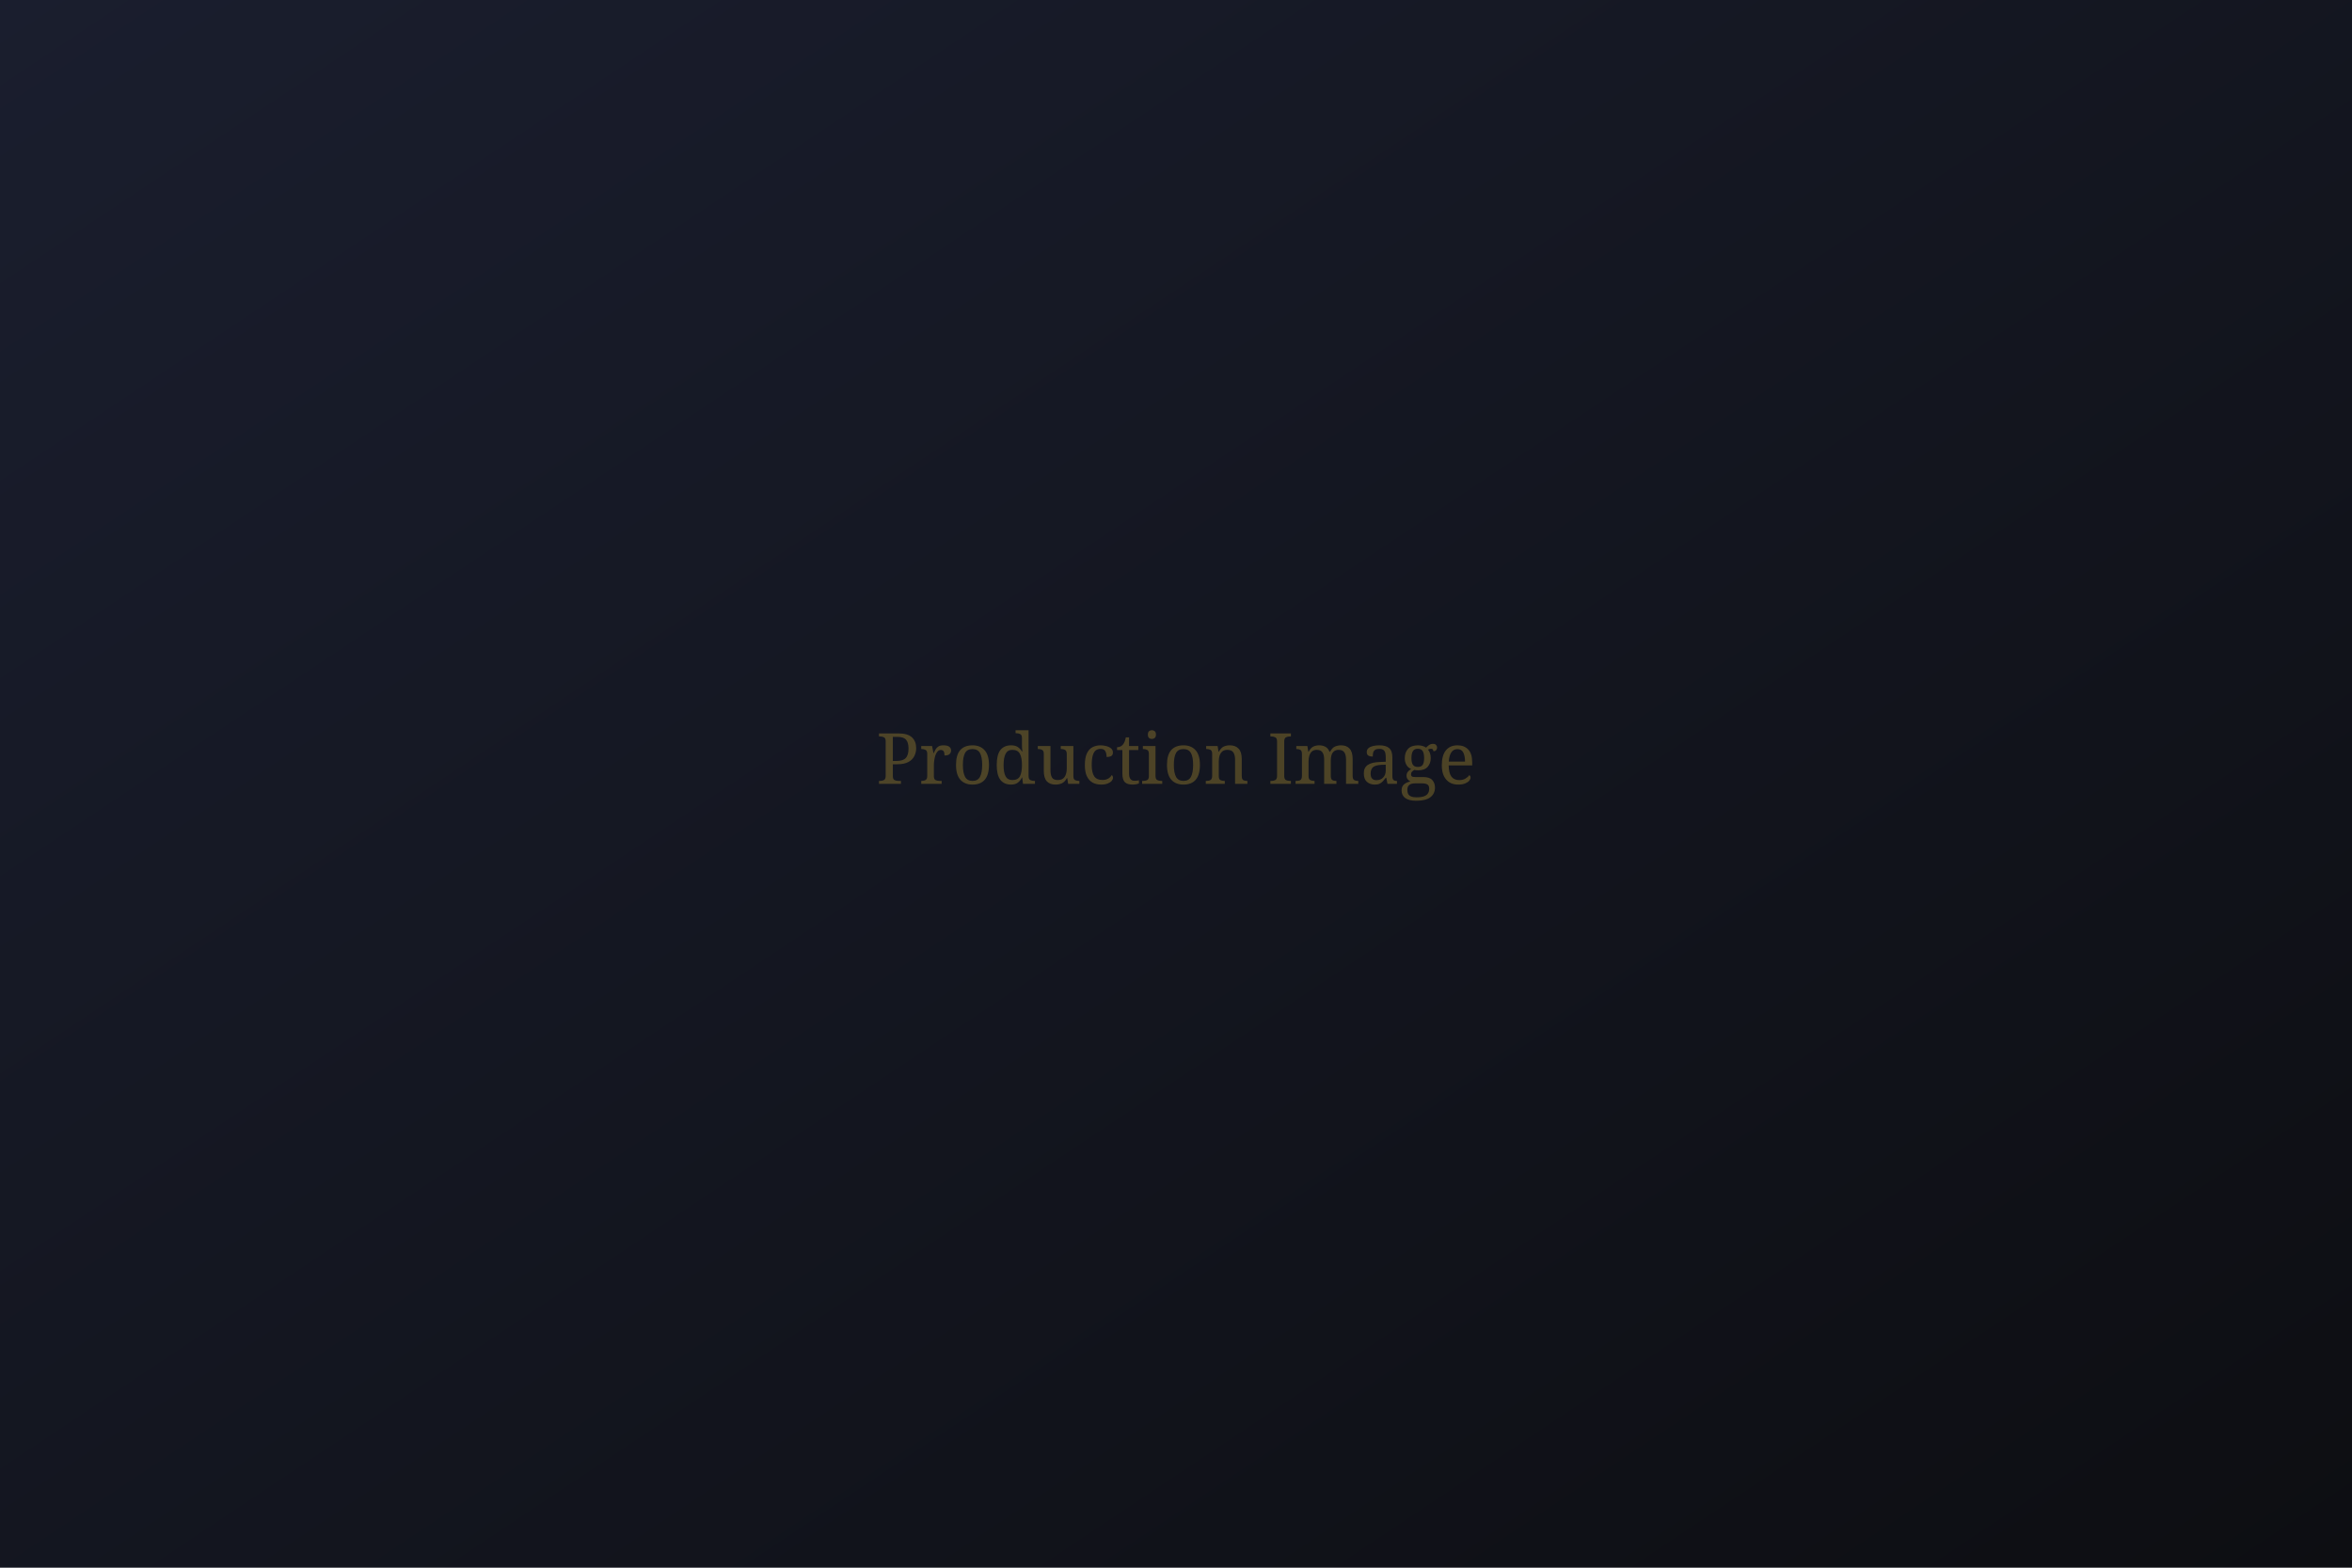
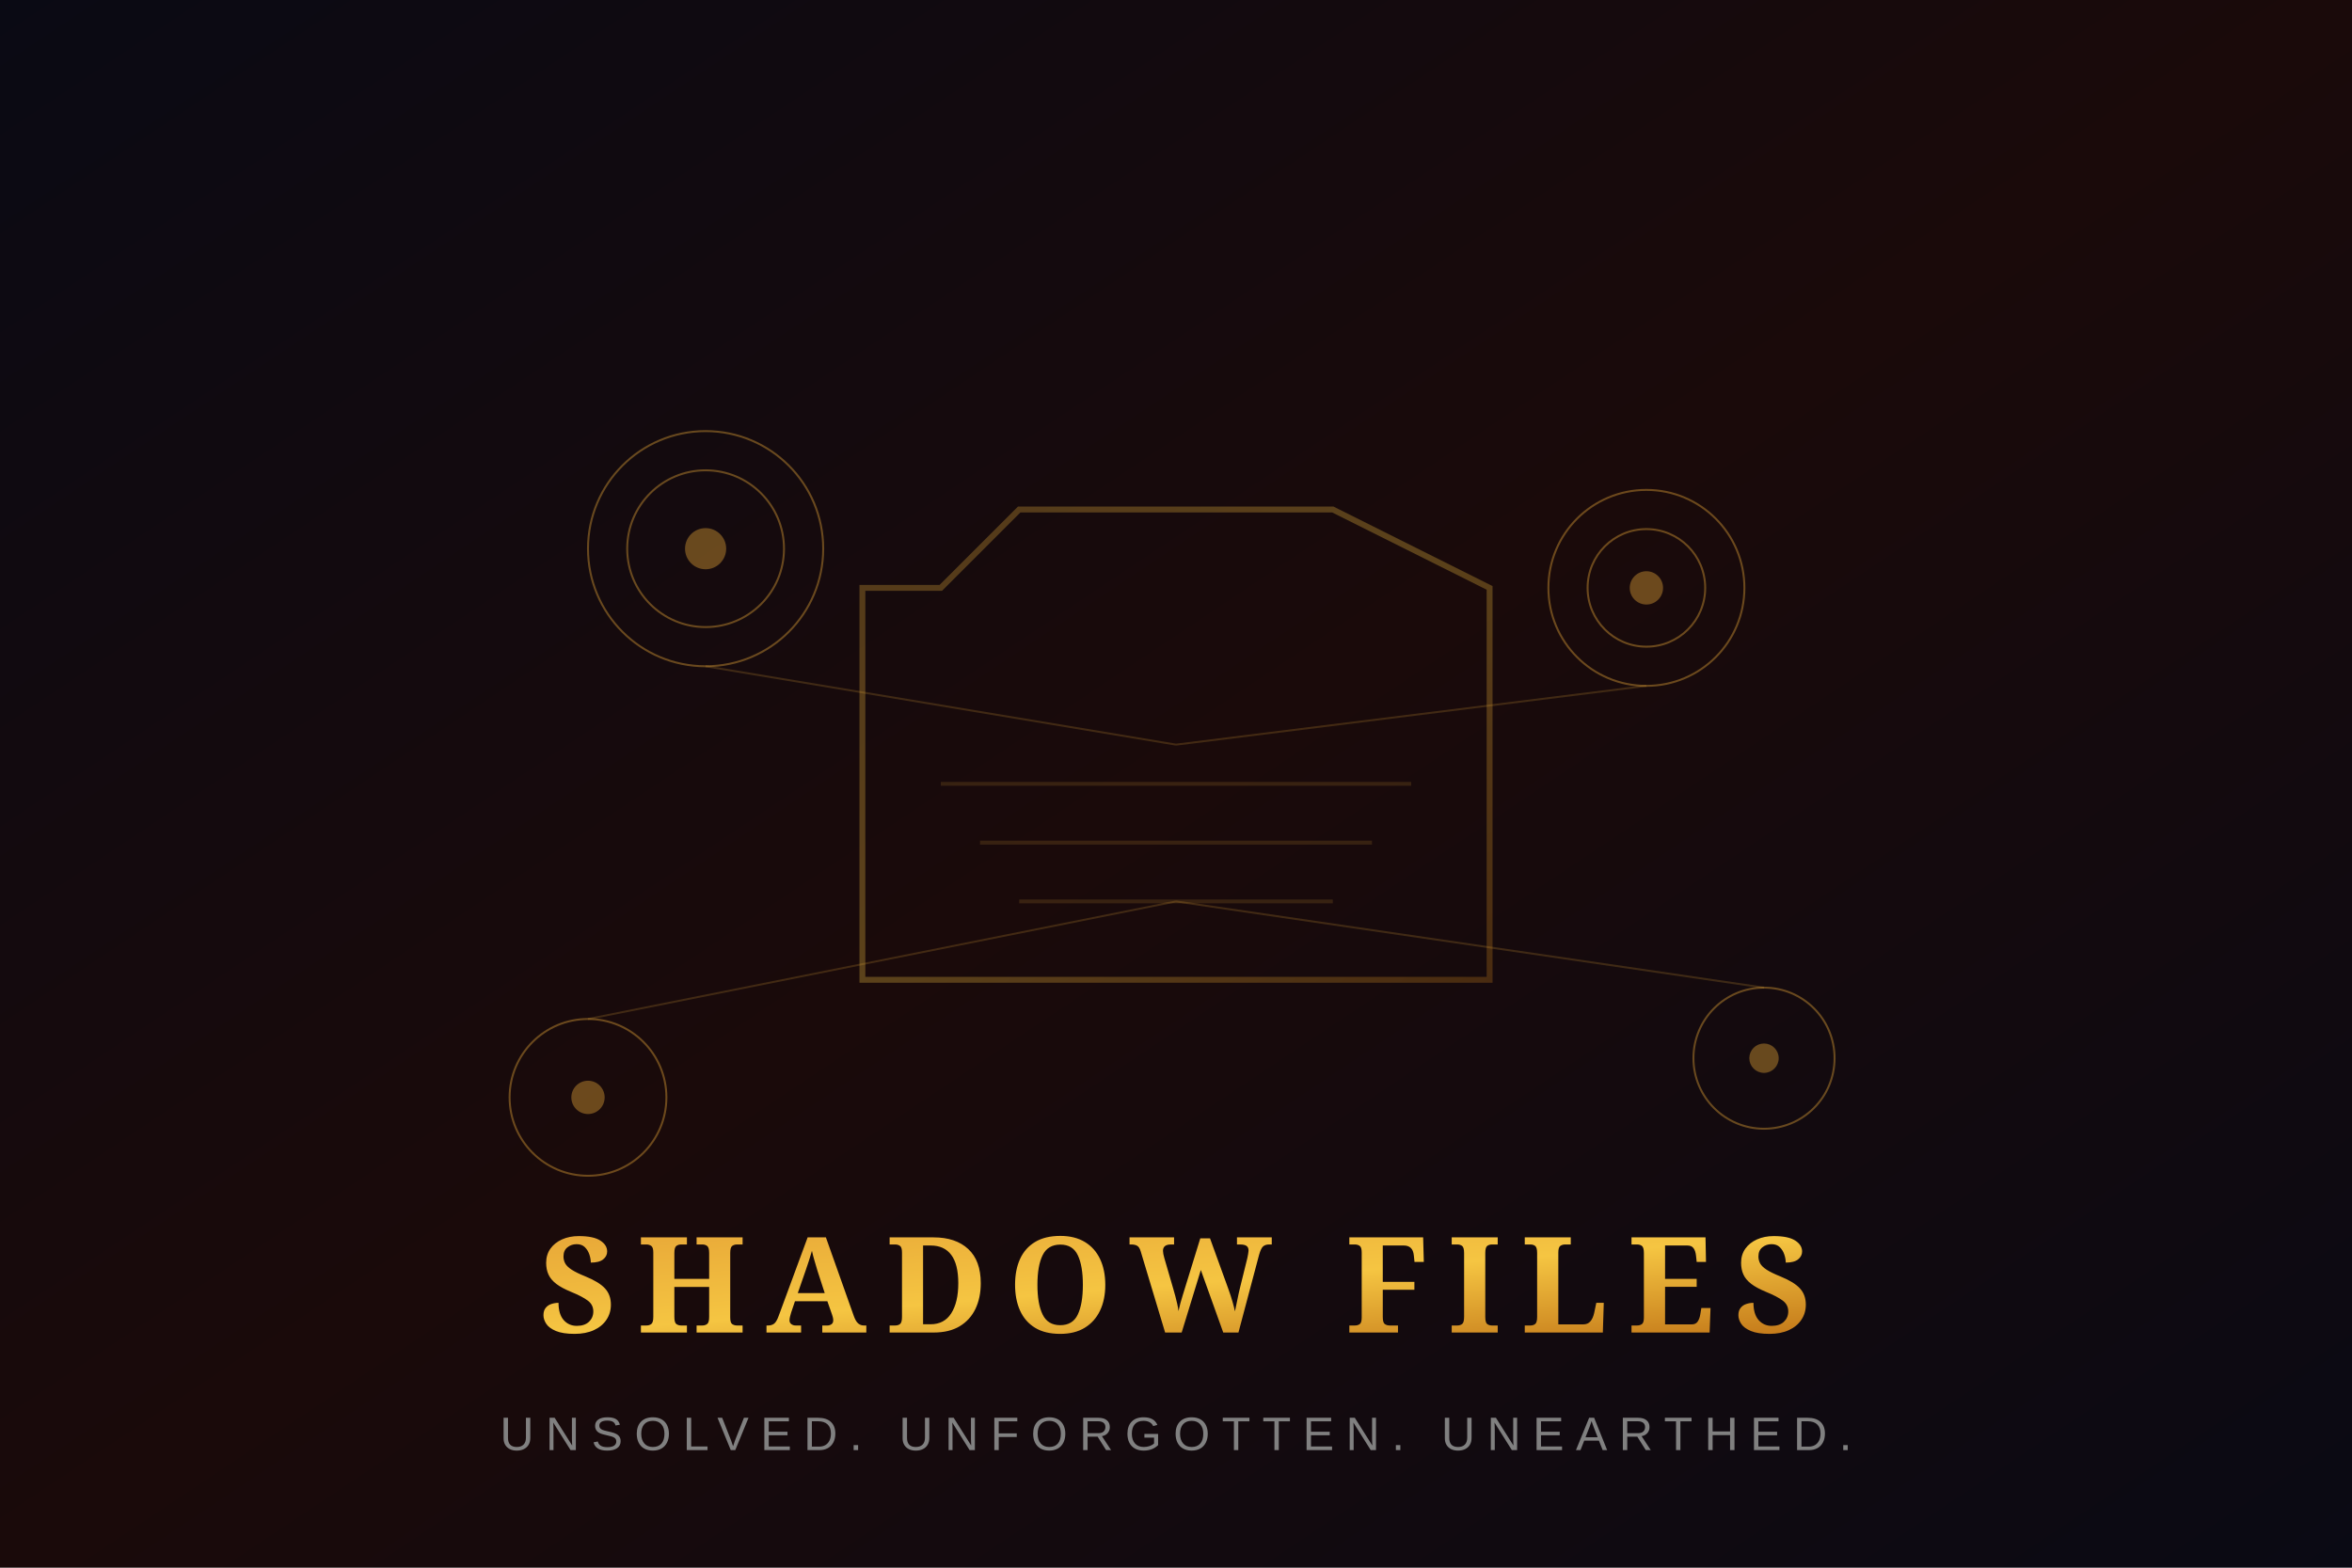
<svg xmlns="http://www.w3.org/2000/svg" width="600" height="400" viewBox="0 0 600 400">
  <defs>
-     <linearGradient id="bg" x1="0%" y1="0%" x2="100%" y2="100%">
-       <stop offset="0%" style="stop-color:#1A1E2E" />
-       <stop offset="100%" style="stop-color:#0D0E12" />
+     <linearGradient id="sf-bg" x1="0%" y1="0%" x2="100%" y2="100%">
+       <stop offset="0%" style="stop-color:#0A0A14" />
+       <stop offset="50%" style="stop-color:#1A0A0A" />
+       <stop offset="100%" style="stop-color:#0A0A14" />
+     </linearGradient>
+     <linearGradient id="sf-amber" x1="0%" y1="0%" x2="100%" y2="100%">
+       <stop offset="0%" style="stop-color:#E8A838" />
+       <stop offset="50%" style="stop-color:#F5C542" />
+       <stop offset="100%" style="stop-color:#C47A1A" />
    </linearGradient>
  </defs>
-   <rect width="600" height="400" fill="url(#bg)" />
-   <text x="300" y="200" text-anchor="middle" fill="#D4AF37" font-family="serif" font-size="18" opacity="0.3">Production Image</text>
+   <rect width="600" height="400" fill="url(#sf-bg)" />
+   <g transform="translate(300, 190)" fill="none" stroke="url(#sf-amber)" stroke-width="1.5" opacity="0.3">
+     <path d="M-80,-40 L-60,-40 L-40,-60 L40,-60 L80,-40 L80,60 L-80,60 Z" />
+   </g>
+   <g stroke="#E8A838" stroke-width="1" opacity="0.15">
+     <line x1="240" y1="200" x2="360" y2="200" />
+     <line x1="250" y1="215" x2="350" y2="215" />
+     <line x1="260" y1="230" x2="340" y2="230" />
+   </g>
+   <g fill="none" stroke="#E8A838" stroke-width="0.5" opacity="0.4">
+     <circle cx="180" cy="140" r="30" />
+     <circle cx="180" cy="140" r="20" />
+     <circle cx="180" cy="140" r="5" fill="#E8A838" />
+     <circle cx="420" cy="150" r="25" />
+     <circle cx="420" cy="150" r="15" />
+     <circle cx="420" cy="150" r="4" fill="#E8A838" />
+     <circle cx="150" cy="280" r="20" />
+     <circle cx="150" cy="280" r="4" fill="#E8A838" />
+     <circle cx="450" cy="270" r="18" />
+     <circle cx="450" cy="270" r="3.5" fill="#E8A838" />
+   </g>
+   <g stroke="#E8A838" stroke-width="0.5" opacity="0.2">
+     <line x1="180" y1="170" x2="300" y2="190" />
+     <line x1="420" y1="175" x2="300" y2="190" />
+     <line x1="150" y1="260" x2="300" y2="230" />
+     <line x1="450" y1="252" x2="300" y2="230" />
+   </g>
+   <text x="300" y="340" text-anchor="middle" font-family="Cinzel, Georgia, serif" font-size="34" font-weight="700" fill="url(#sf-amber)" letter-spacing="5">SHADOW FILES</text>
+   <text x="300" y="370" text-anchor="middle" font-family="Montserrat, Arial, sans-serif" font-size="12" fill="#808080" letter-spacing="3">UNSOLVED. UNFORGOTTEN. UNEARTHED.</text>
</svg>
